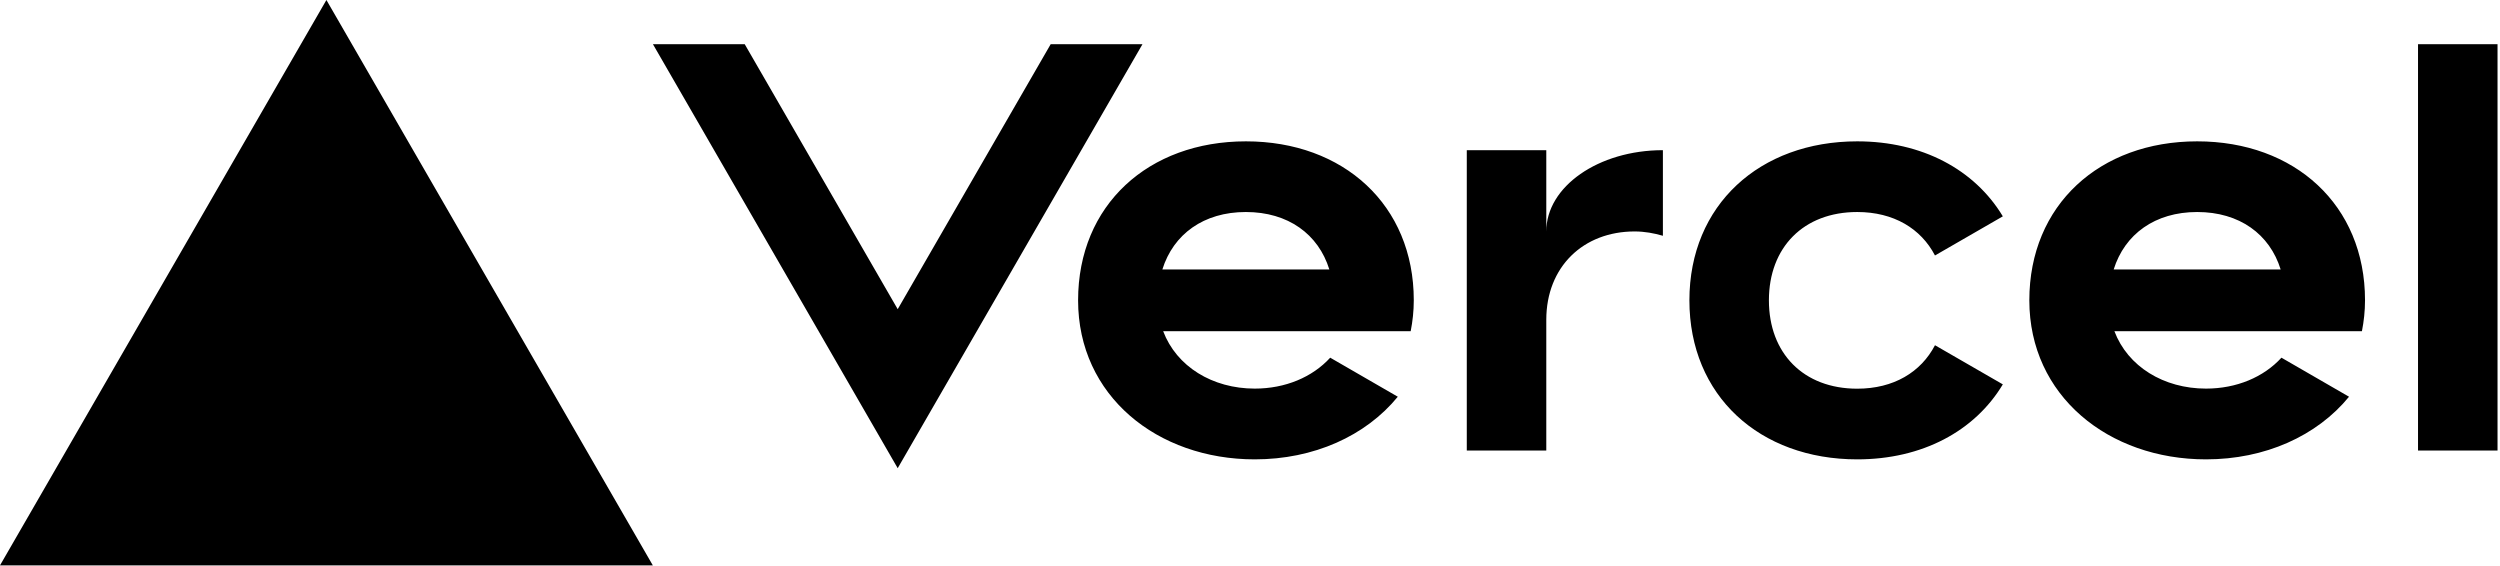
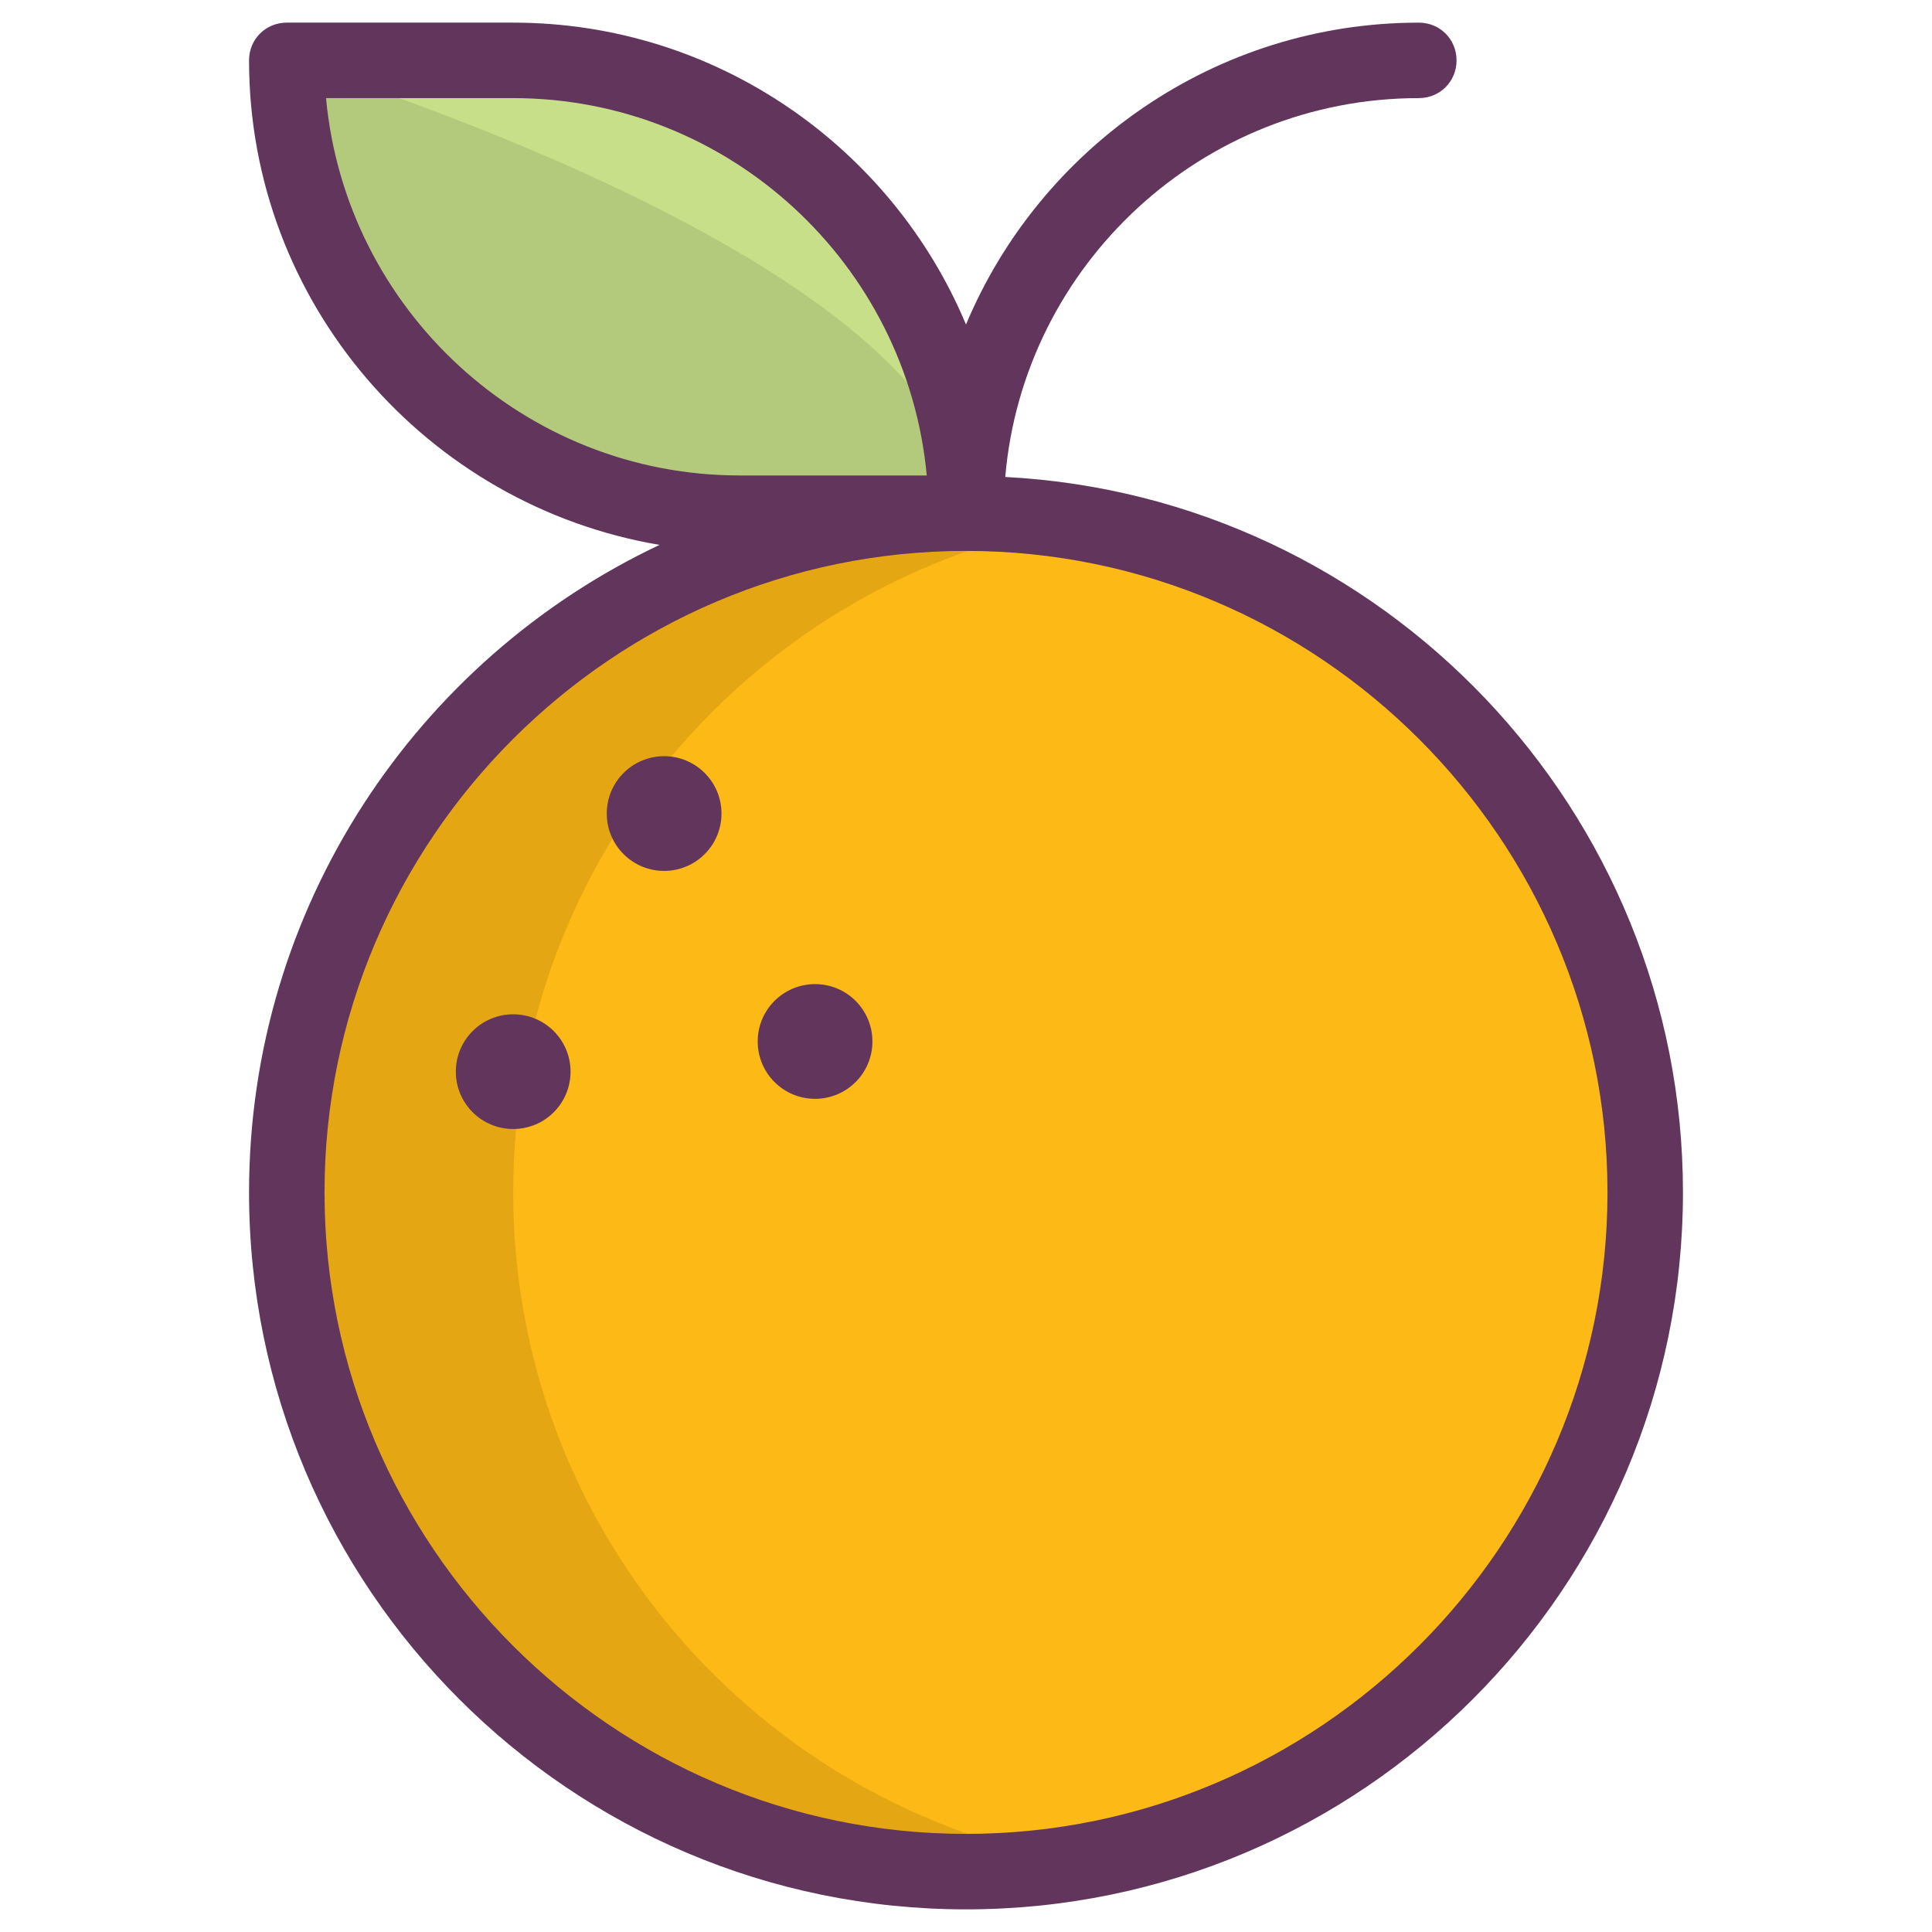
- <svg xmlns="http://www.w3.org/2000/svg" width="283" height="64" viewBox="0 0 283 64" fill="none">
-   <path d="M141.04 16c-11.04 0-19 7.2-19 18s8.96 18 20 18c6.67 0 12.55-2.64 16.19-7.09l-7.65-4.42c-2.02 2.21-5.09 3.5-8.54 3.5-4.79 0-8.86-2.5-10.37-6.5h28.02c.22-1.12.35-2.28.35-3.5 0-10.79-7.96-17.99-19-17.99zm-9.46 14.5c1.25-3.99 4.67-6.5 9.45-6.5 4.79 0 8.21 2.51 9.45 6.5h-18.9zM248.72 16c-11.04 0-19 7.2-19 18s8.96 18 20 18c6.67 0 12.55-2.64 16.19-7.09l-7.65-4.42c-2.02 2.21-5.09 3.5-8.54 3.5-4.79 0-8.86-2.5-10.37-6.5h28.02c.22-1.12.35-2.28.35-3.5 0-10.79-7.96-17.99-19-17.99zm-9.45 14.5c1.25-3.99 4.67-6.5 9.45-6.5 4.79 0 8.21 2.51 9.45 6.5h-18.9zM200.24 34c0 6 3.92 10 10 10 4.12 0 7.21-1.87 8.8-4.92l7.68 4.43c-3.18 5.3-9.14 8.49-16.48 8.49-11.05 0-19-7.2-19-18s7.96-18 19-18c7.34 0 13.29 3.19 16.48 8.49l-7.68 4.43c-1.59-3.05-4.68-4.92-8.8-4.92-6.07 0-10 4-10 10zm82.48-29v46h-9V5h9zM36.95 0L73.9 64H0L36.95 0zm92.38 5l-27.71 48L73.91 5H84.3l17.32 30 17.32-30h10.39zm58.91 12v9.69c-1-.29-2.06-.49-3.2-.49-5.81 0-10 4-10 10V51h-9V17h9v9.2c0-5.08 5.91-9.2 13.2-9.2z" fill="#000" />
+ <svg xmlns="http://www.w3.org/2000/svg" enable-background="new 0 0 128 128" id="Слой_1" version="1.1" viewBox="0 0 128 128" xml:space="preserve">
+   <circle cx="44" cy="54" fill="#EF9F6A" r="1.2" />
+   <circle cx="54" cy="69" fill="#EF9F6A" r="1.2" />
+   <circle cx="34" cy="71" fill="#EF9F6A" r="1.2" />
+   <circle cx="64" cy="79" fill="#FDB915" r="45" />
+   <g opacity="0.1">
+     <path d="M34,79c0-22.3,16.2-40.8,37.5-44.4C69.1,34.2,66.6,34,64,34c-24.9,0-45,20.1-45,45c0,24.9,20.1,45,45,45   c2.6,0,5.1-0.2,7.5-0.6C50.2,119.8,34,101.3,34,79z" />
+   </g>
+   <path d="M34,4L19,4v0c0,16.6,13.4,30,30,30l15,0v0C64,17.4,50.6,4,34,4z" fill="#C7DF89" />
+   <path d="M19,4L19,4c0,16.6,13.4,30,30,30l15,0v0C64,17.4,19,4,19,4z" opacity="0.1" />
+   <path d="M44,57.7c2.1,0,3.8-1.7,3.8-3.8s-1.7-3.8-3.8-3.8s-3.8,1.7-3.8,3.8S41.9,57.7,44,57.7z" fill="#62355C" />
+   <path d="M54,72.8c2.1,0,3.8-1.7,3.8-3.8s-1.7-3.8-3.8-3.8s-3.8,1.7-3.8,3.8S51.9,72.8,54,72.8z" fill="#62355C" />
+   <path d="M34,74.8c2.1,0,3.8-1.7,3.8-3.8s-1.7-3.8-3.8-3.8s-3.8,1.7-3.8,3.8S31.9,74.8,34,74.8z" fill="#62355C" />
+   <path d="M16.5,79c0,26.2,21.3,47.5,47.5,47.5s47.5-21.3,47.5-47.5c0-25.3-19.9-46.1-44.9-47.4  c1.2-14,13-25.1,27.4-25.1c1.4,0,2.5-1.1,2.5-2.5S95.4,1.5,94,1.5c-13.5,0-25.1,8.3-30,20c-4.9-11.7-16.5-20-30-20H19  c-1.4,0-2.5,1.1-2.5,2.5c0,16.1,11.8,29.5,27.2,32.1C27.6,43.7,16.5,60.1,16.5,79z M21.6,6.5H34c14.3,0,26.1,11,27.4,25H49  C34.7,31.5,22.9,20.5,21.6,6.5z M64,36.5c23.4,0,42.5,19.1,42.5,42.5S87.4,121.5,64,121.5S21.5,102.4,21.5,79S40.6,36.5,64,36.5z" fill="#62355C" />
</svg>
